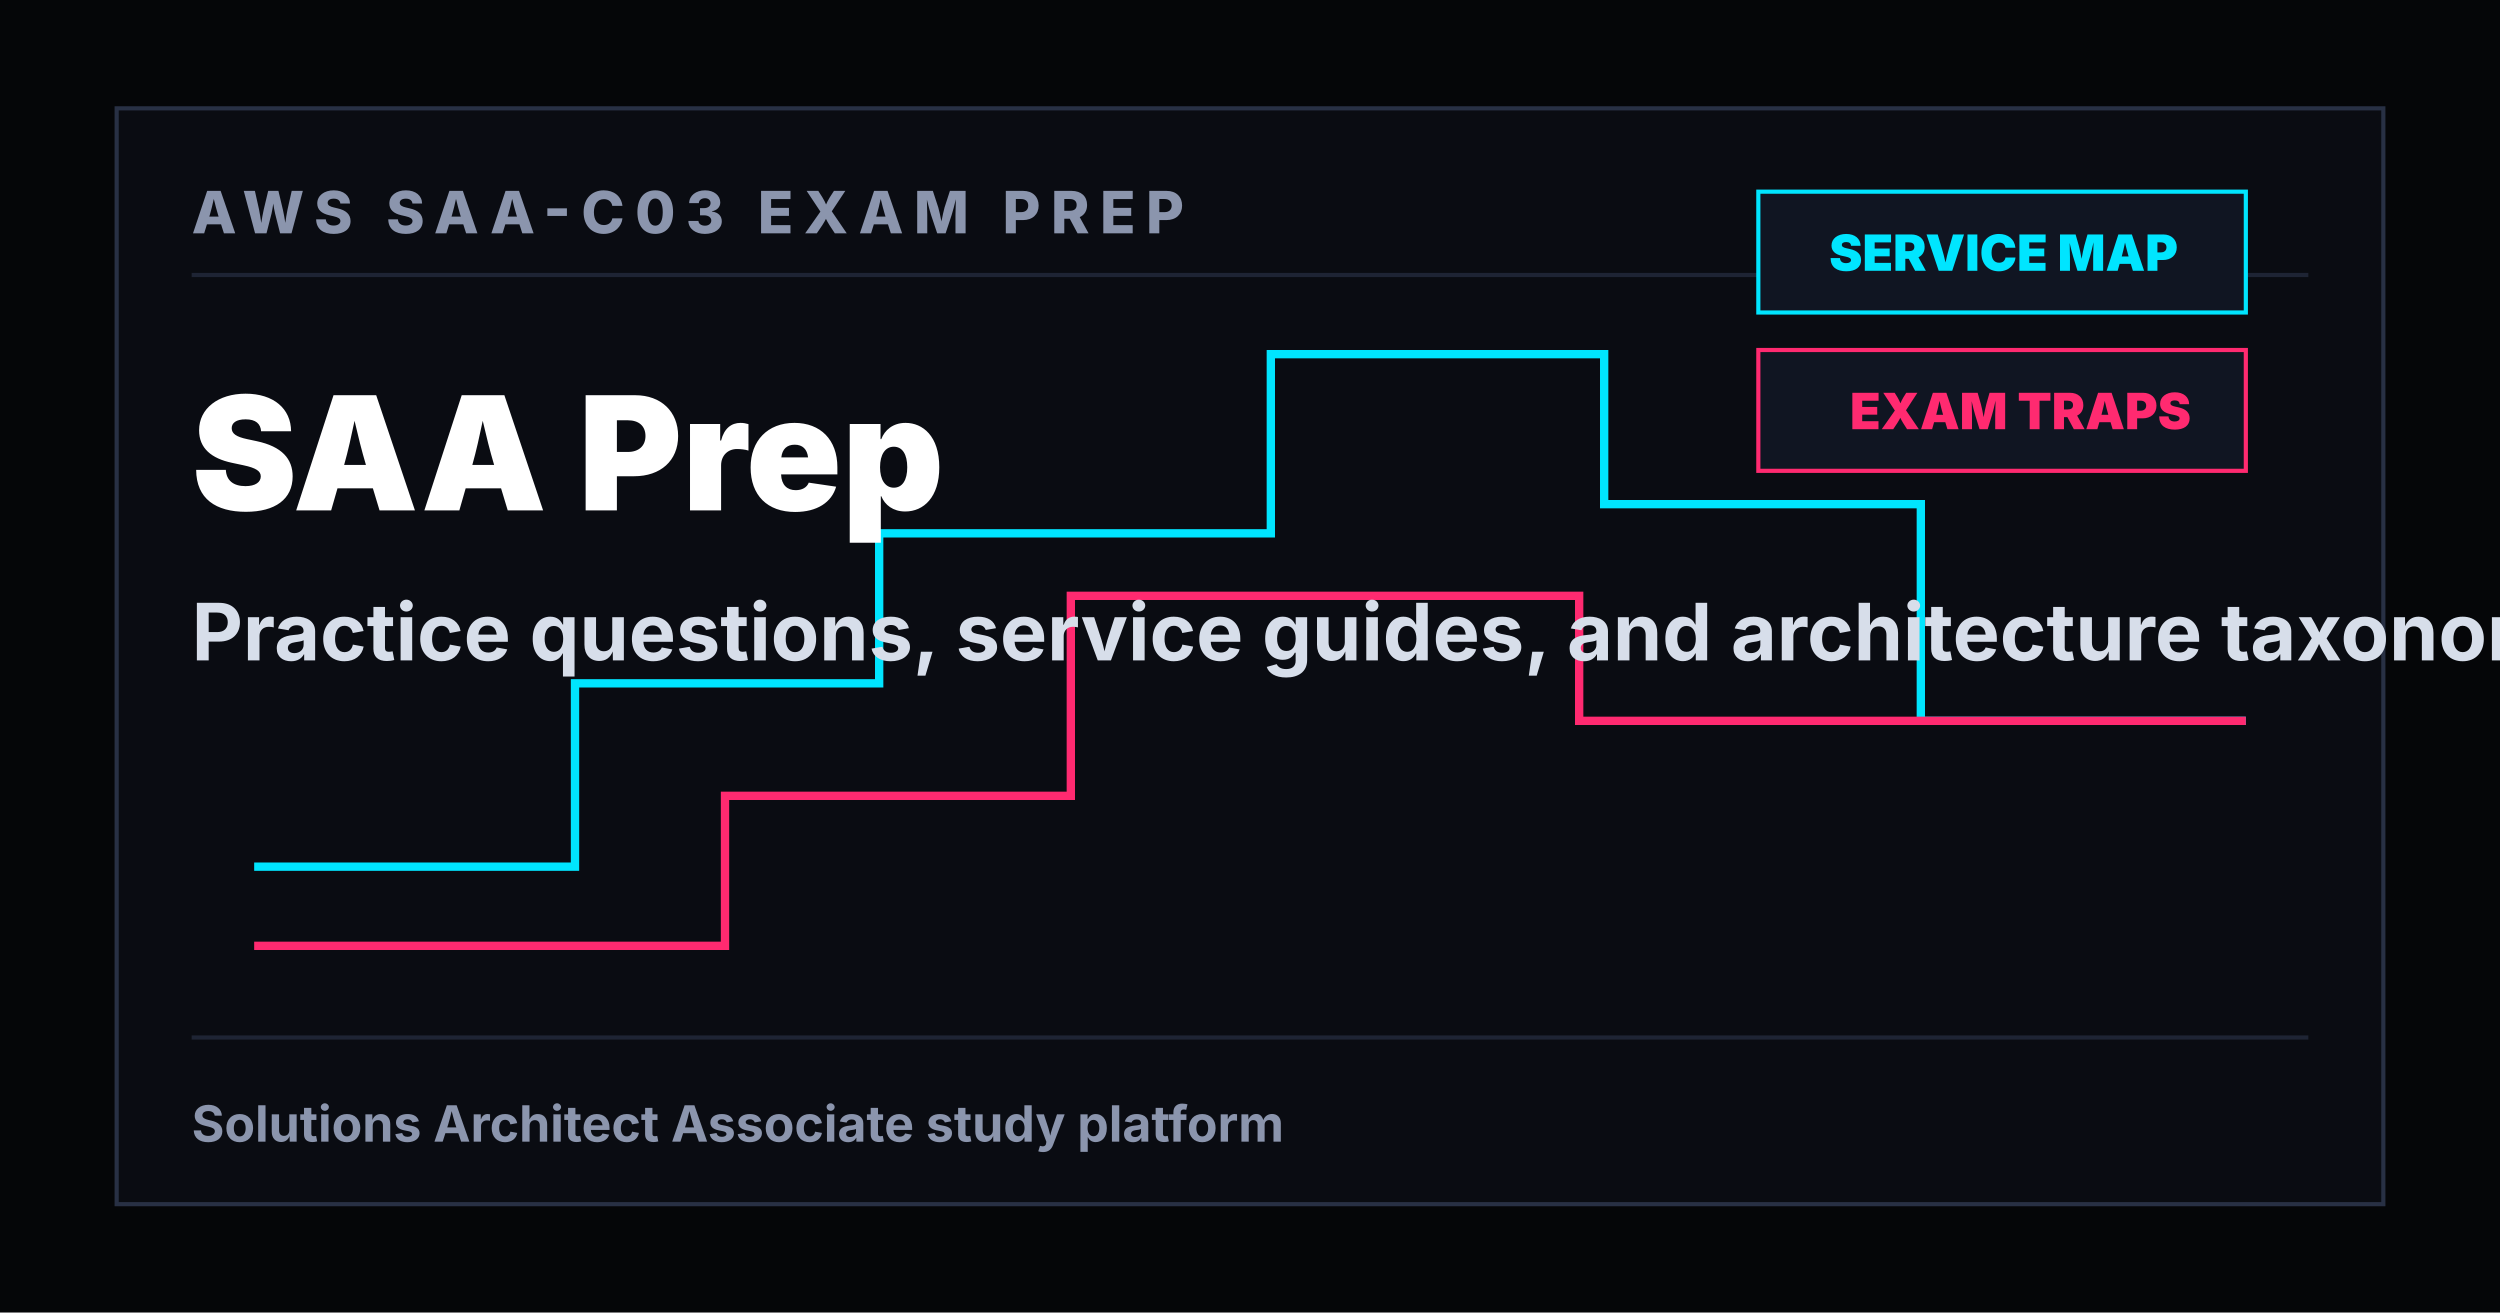
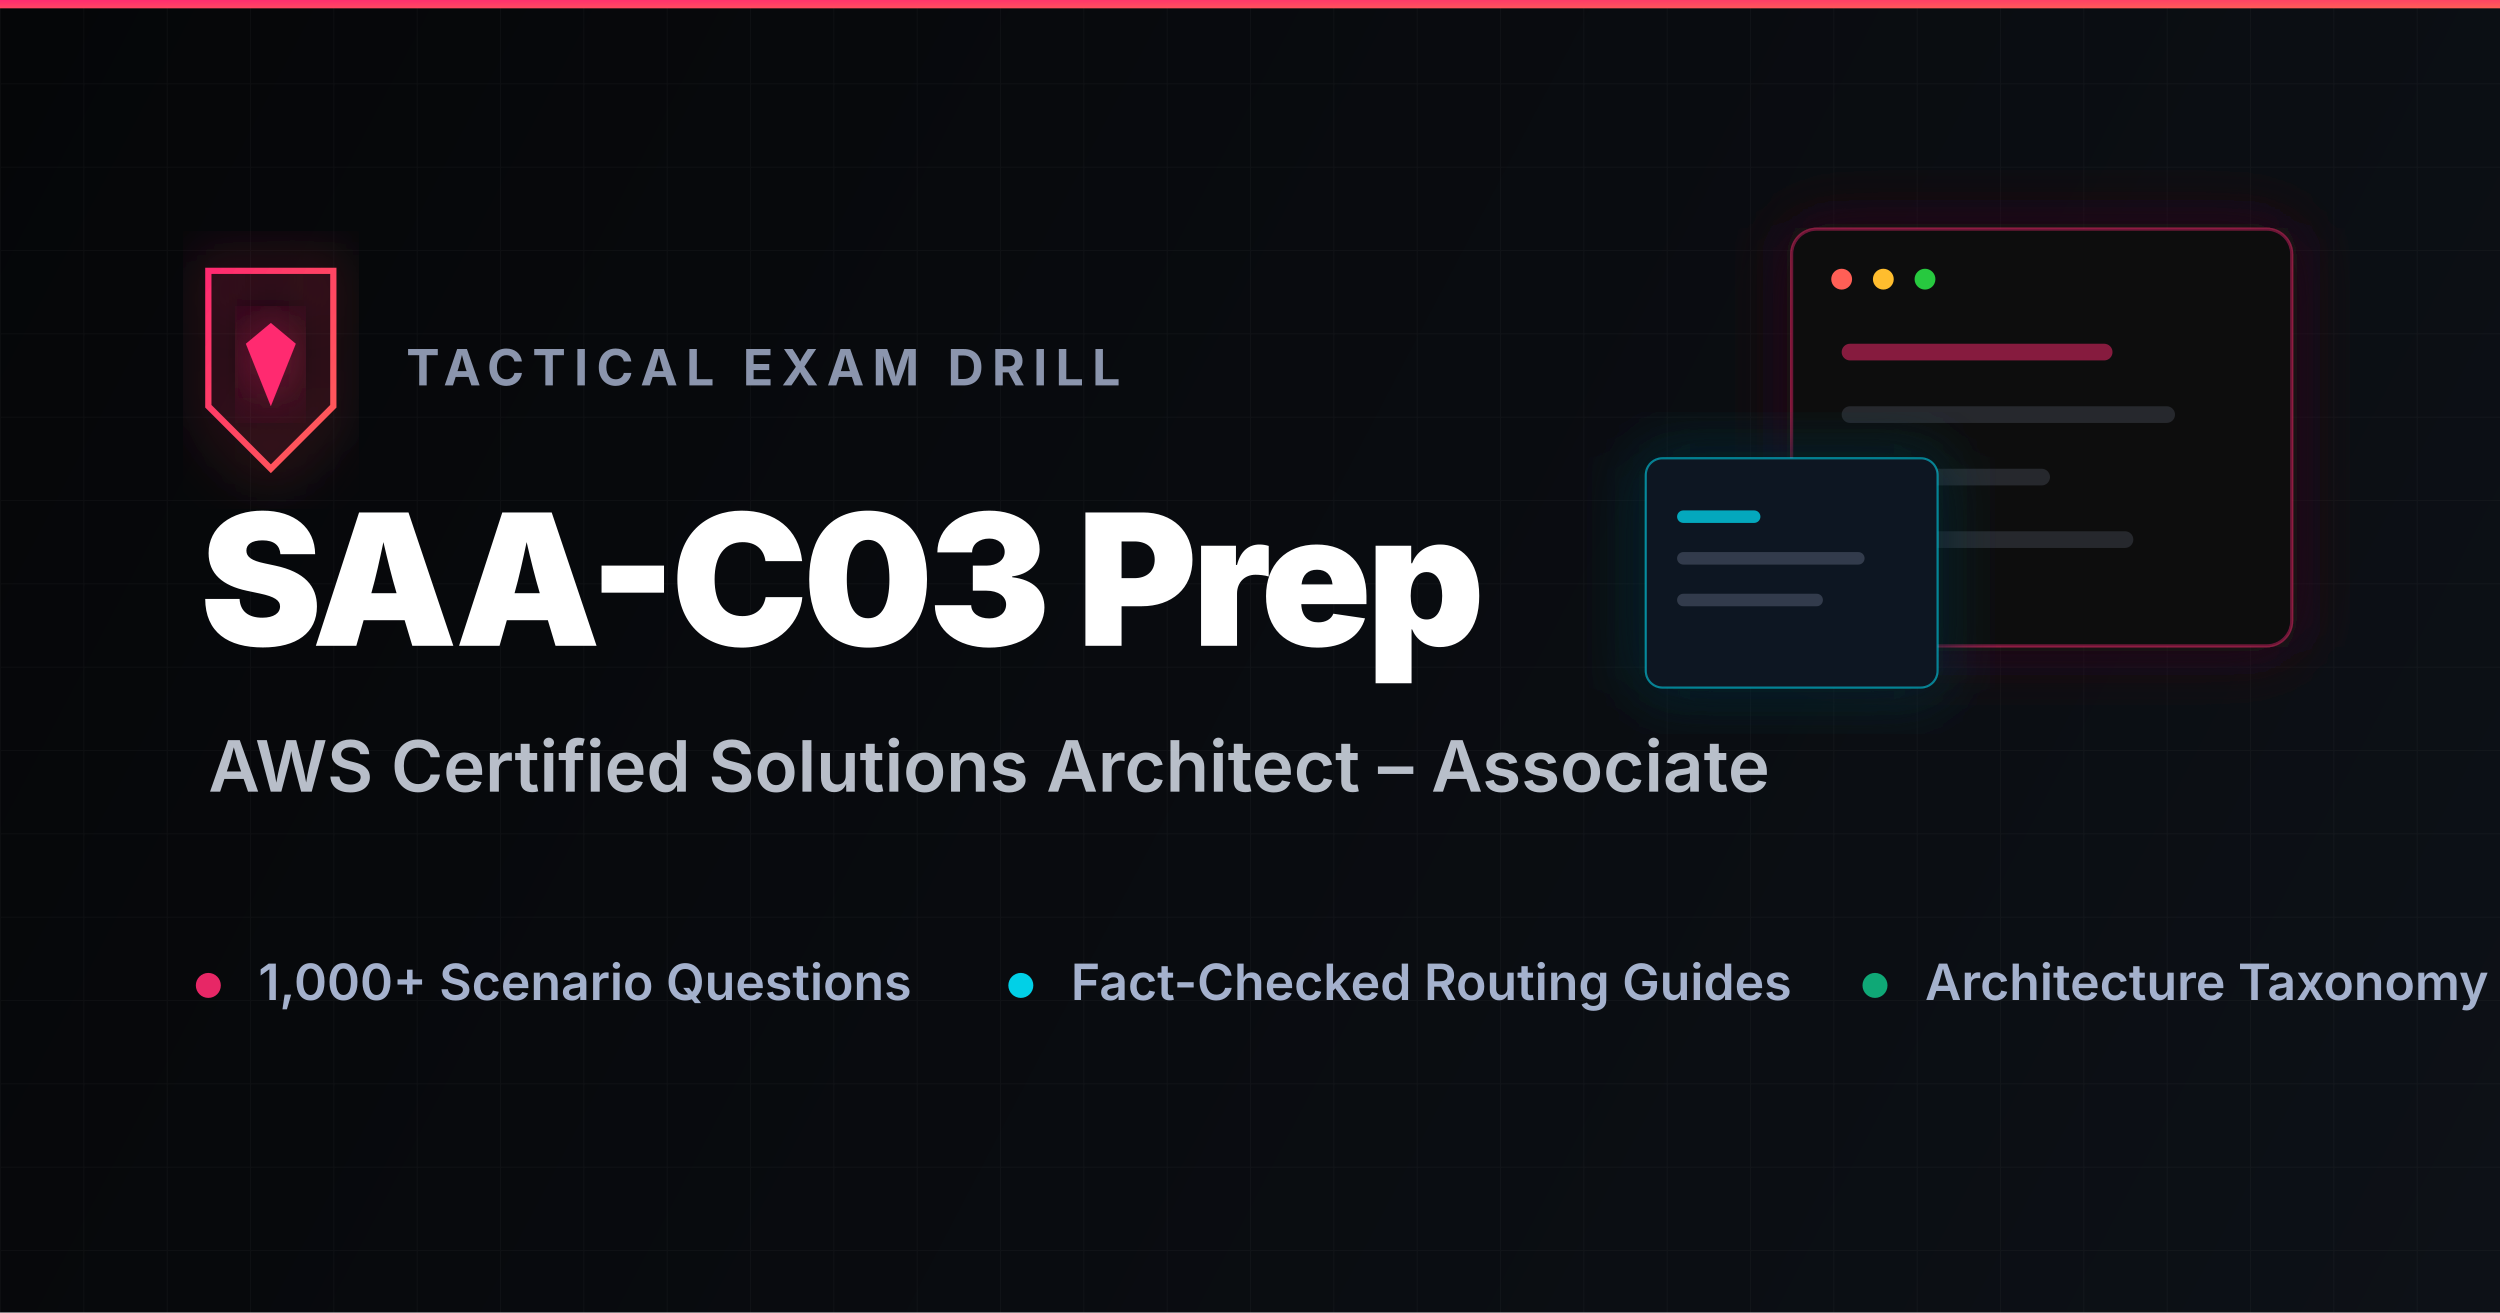
- <svg xmlns="http://www.w3.org/2000/svg" width="1200" height="630" viewBox="0 0 1200 630" role="img" aria-labelledby="title desc">
-   <rect width="1200" height="630" fill="#050608" />
-   <rect x="56" y="52" width="1088" height="526" fill="#0a0c12" stroke="#283044" stroke-width="2" />
-   <path d="M92 132h1016M92 498h1016" stroke="#1e2434" stroke-width="2" />
-   <g fill="none" stroke-width="4">
-     <path d="M122 416h154v-88h146v-72h188v-86h160v72h152v104h156" stroke="#00e5ff" />
-     <path d="M122 454h226v-72h166v-96h244v60h320" stroke="#ff2a70" />
+ <svg xmlns="http://www.w3.org/2000/svg" width="1200" height="630" viewBox="0 0 1200 630">
+   <defs>
+     <linearGradient id="bg" x1="0" y1="0" x2="1200" y2="630" gradientUnits="userSpaceOnUse">
+       <stop offset="0%" stop-color="#050608" />
+       <stop offset="100%" stop-color="#0d1117" />
+     </linearGradient>
+     <linearGradient id="primaryGlow" x1="0" y1="0" x2="1" y2="1">
+       <stop offset="0%" stop-color="#ff2a70" />
+       <stop offset="100%" stop-color="#ff5f56" />
+     </linearGradient>
+     <pattern id="grid" width="40" height="40" patternUnits="userSpaceOnUse">
+       <path d="M 40 0 L 0 0 0 40" fill="none" stroke="rgba(255,255,255,0.03)" stroke-width="1" />
+     </pattern>
+     <filter id="glow" x="-20%" y="-20%" width="140%" height="140%">
+       <feGaussianBlur stdDeviation="15" result="blur" />
+       <feMerge>
+         <feMergeNode in="blur" />
+         <feMergeNode in="SourceGraphic" />
+       </feMerge>
+     </filter>
+   </defs>
+   <rect width="1200" height="630" fill="url(#bg)" />
+   <rect width="1200" height="630" fill="url(#grid)" />
+   <rect x="0" y="0" width="1200" height="4" fill="url(#primaryGlow)" />
+   <g transform="translate(100, 130)">
+     <path d="M 0 0 L 60 0 L 60 65 L 30 95 L 0 65 Z" fill="rgba(255,42,112,0.08)" />
+     <path d="M 0 0 L 60 0 L 60 65 L 30 95 L 0 65 Z" fill="none" stroke="url(#primaryGlow)" stroke-width="3" filter="url(#glow)" />
+     <path d="M 30 25 L 42 35 L 30 65 L 18 35 Z" fill="#ff2a70" filter="url(#glow)" />
  </g>
-   <g font-family="Inter, Arial, sans-serif">
-     <text x="92" y="112" fill="#8b95ad" font-size="28" font-weight="800" letter-spacing="5">AWS SAA-C03 EXAM PREP</text>
-     <text x="92" y="245" fill="#ffffff" font-size="76" font-weight="900">SAA Prep</text>
-     <text x="92" y="317" fill="#d7deea" font-size="38" font-weight="700">Practice questions, service guides, and architecture taxonomy</text>
-     <text x="92" y="548" fill="#8b95ad" font-size="24" font-weight="700">Solutions Architect Associate study platform</text>
+   <g font-family="Inter, -apple-system, sans-serif">
+     <text x="195" y="185" fill="#8b95ad" font-size="24" font-weight="700" letter-spacing="4">TACTICAL EXAM DRILL</text>
+     <text x="96" y="310" fill="#ffffff" font-size="88" font-weight="900" letter-spacing="-2.5">SAA-C03 Prep</text>
+     <text x="100" y="380" fill="#d7deea" font-size="34" font-weight="600" opacity="0.85">AWS Certified Solutions Architect – Associate</text>
+     <g transform="translate(100, 480)" font-size="24" font-weight="600" fill="#a4b1cd">
+       <circle cx="0" cy="-7" r="6" fill="#ff2a70" opacity="0.9" />
+       <text x="24" y="0">1,000+ Scenario Questions</text>
+       <circle cx="390" cy="-7" r="6" fill="#00e5ff" opacity="0.9" />
+       <text x="414" y="0">Fact-Checked Routing Guides</text>
+       <circle cx="800" cy="-7" r="6" fill="#10b981" opacity="0.9" />
+       <text x="824" y="0">Architecture Taxonomy</text>
+     </g>
  </g>
-   <g font-family="Inter, Arial, sans-serif" font-weight="900" font-size="24">
-     <rect x="844" y="92" width="234" height="58" fill="#101522" stroke="#00e5ff" stroke-width="2" />
-     <text x="878" y="130" fill="#00e5ff">SERVICE MAP</text>
-     <rect x="844" y="168" width="234" height="58" fill="#101522" stroke="#ff2a70" stroke-width="2" />
-     <text x="888" y="206" fill="#ff2a70">EXAM TRAPS</text>
+   <g transform="translate(860, 110)">
+     <rect x="0" y="0" width="240" height="200" rx="12" fill="#090a10" stroke="#ff2a70" stroke-width="1.5" stroke-opacity="0.4" filter="url(#glow)" />
+     <circle cx="24" cy="24" r="5" fill="#ff5f56" />
+     <circle cx="44" cy="24" r="5" fill="#ffbd2e" />
+     <circle cx="64" cy="24" r="5" fill="#27c93f" />
+     <rect x="24" y="55" width="130" height="8" rx="4" fill="#ff2a70" opacity="0.5" />
+     <rect x="24" y="85" width="160" height="8" rx="4" fill="#8b95ad" opacity="0.2" />
+     <rect x="24" y="115" width="100" height="8" rx="4" fill="#8b95ad" opacity="0.2" />
+     <rect x="24" y="145" width="140" height="8" rx="4" fill="#8b95ad" opacity="0.2" />
+   </g>
+   <g transform="translate(790, 220)">
+     <rect x="0" y="0" width="140" height="110" rx="8" fill="#111520" stroke="#00e5ff" stroke-width="1" stroke-opacity="0.5" filter="url(#glow)" />
+     <rect x="15" y="25" width="40" height="6" rx="3" fill="#00e5ff" opacity="0.7" />
+     <rect x="15" y="45" width="90" height="6" rx="3" fill="#8b95ad" opacity="0.3" />
+     <rect x="15" y="65" width="70" height="6" rx="3" fill="#8b95ad" opacity="0.3" />
  </g>
</svg>
